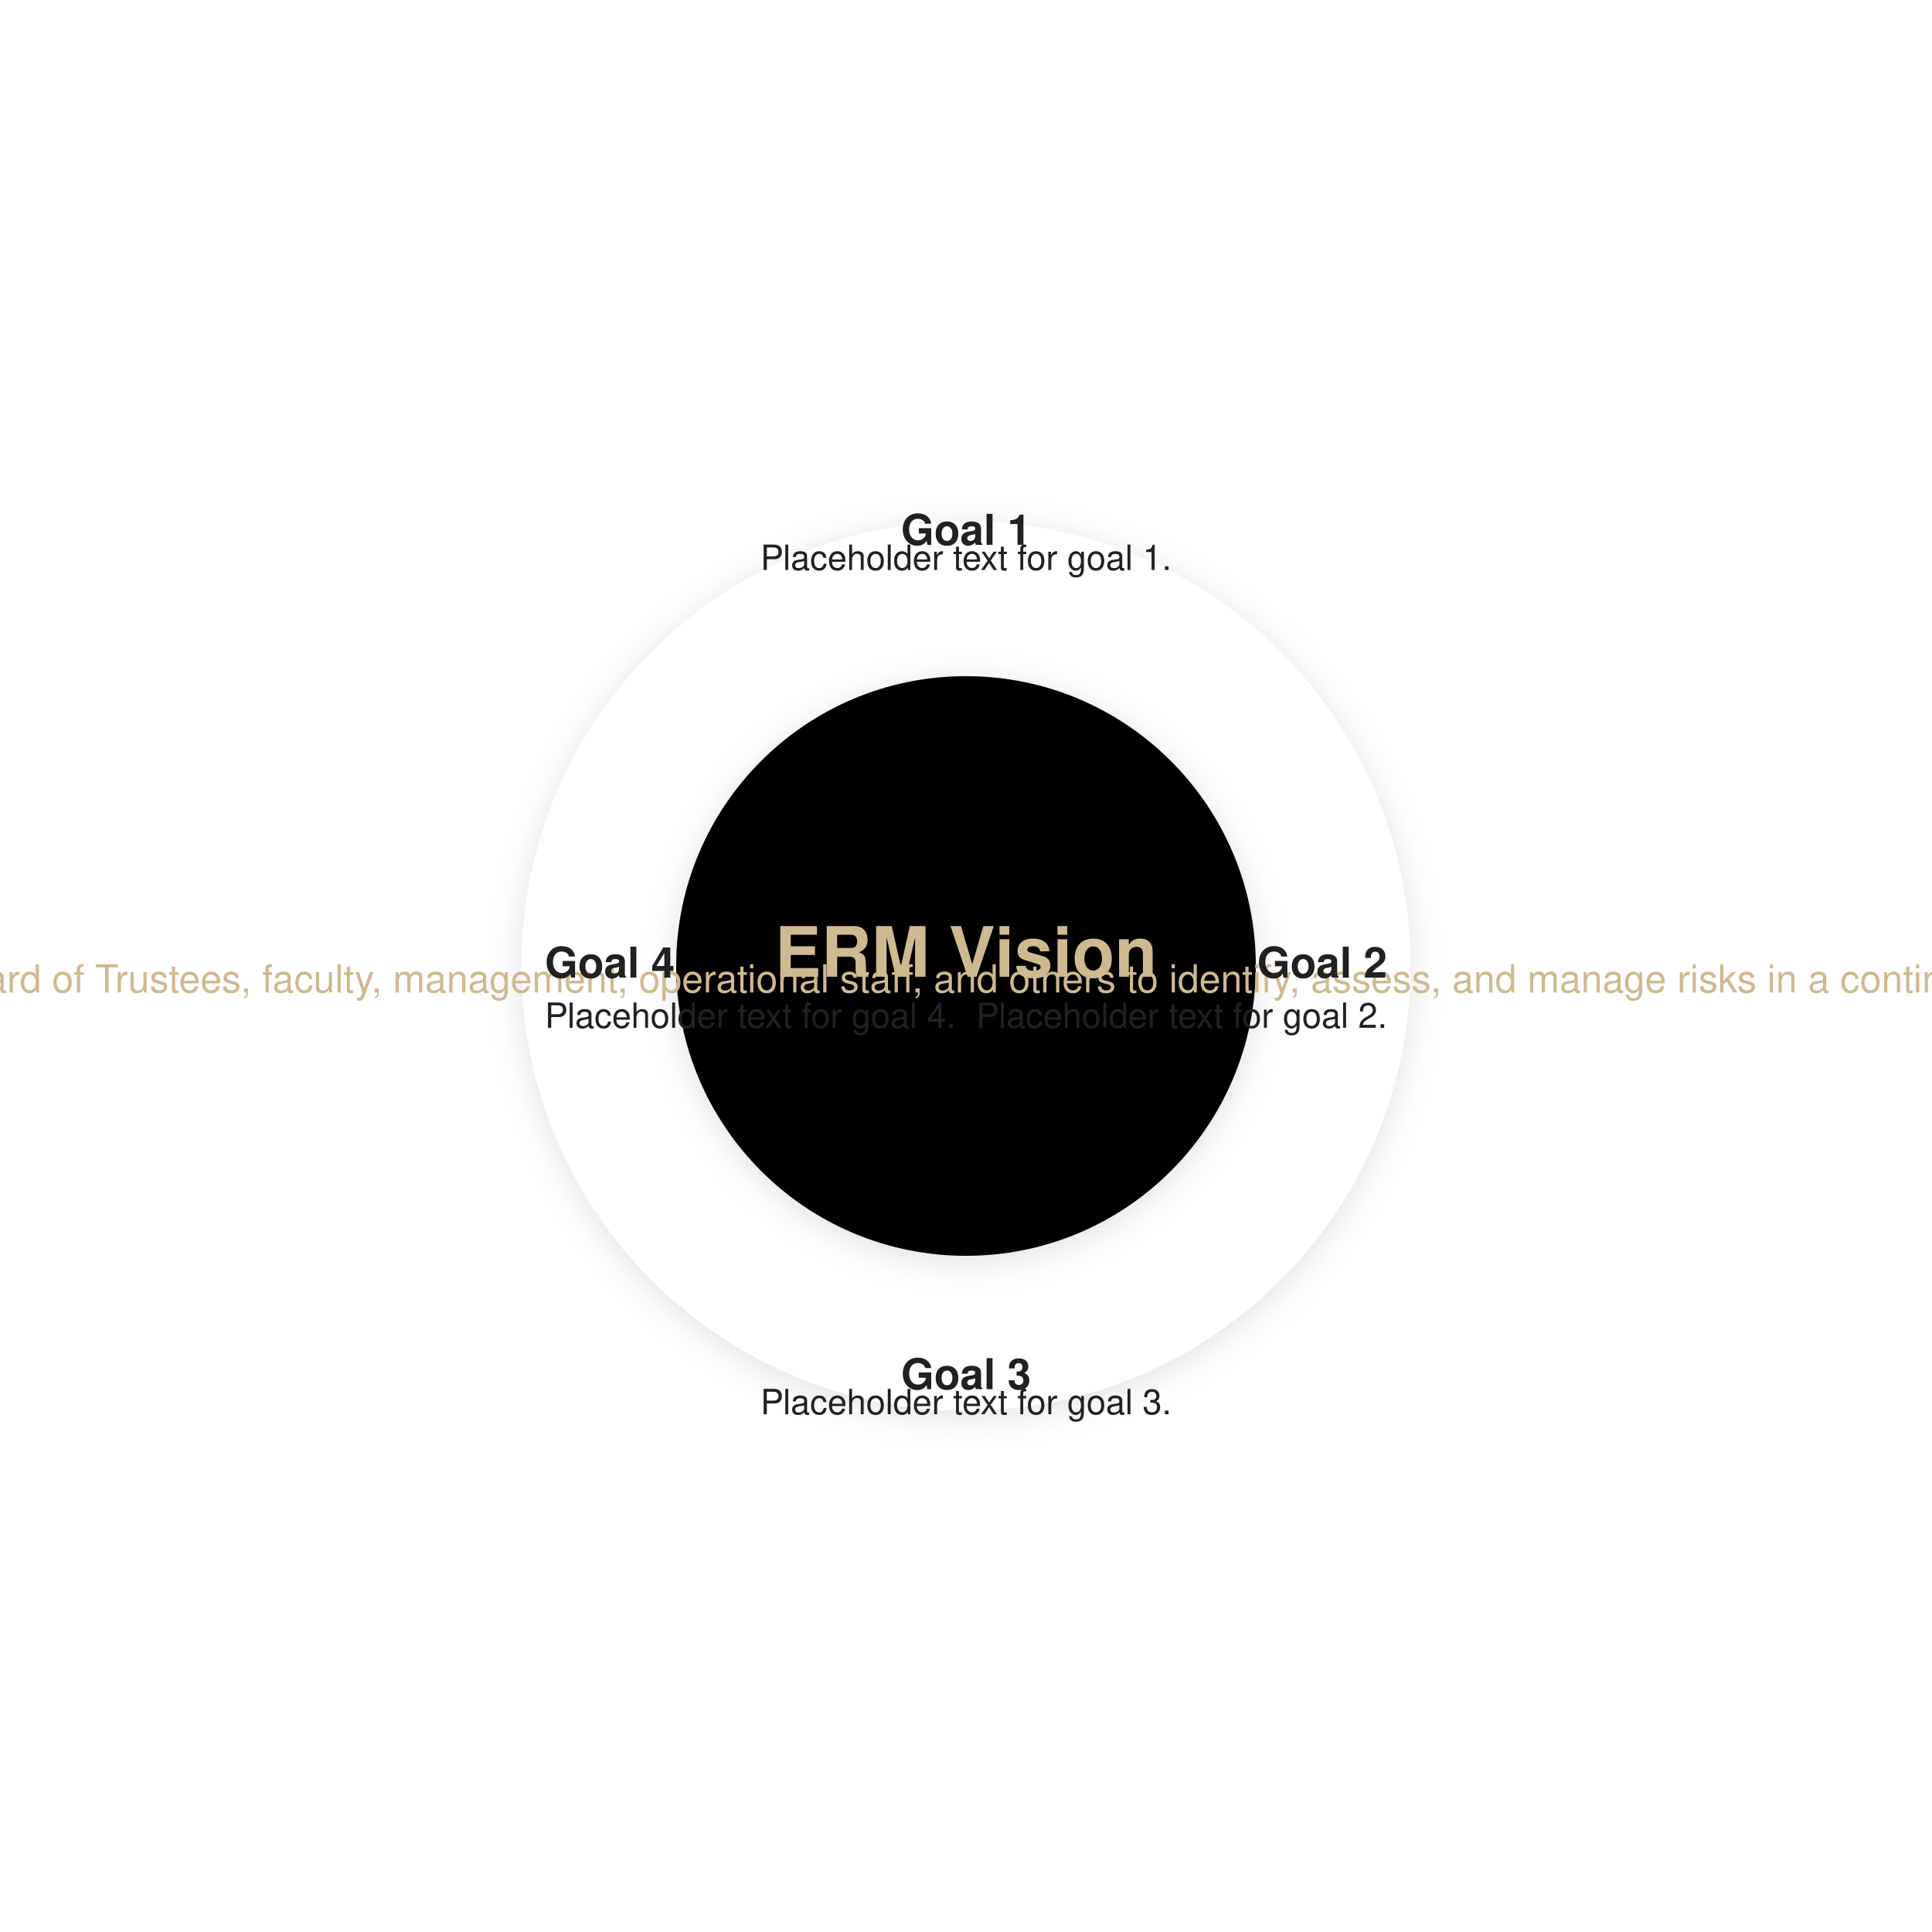
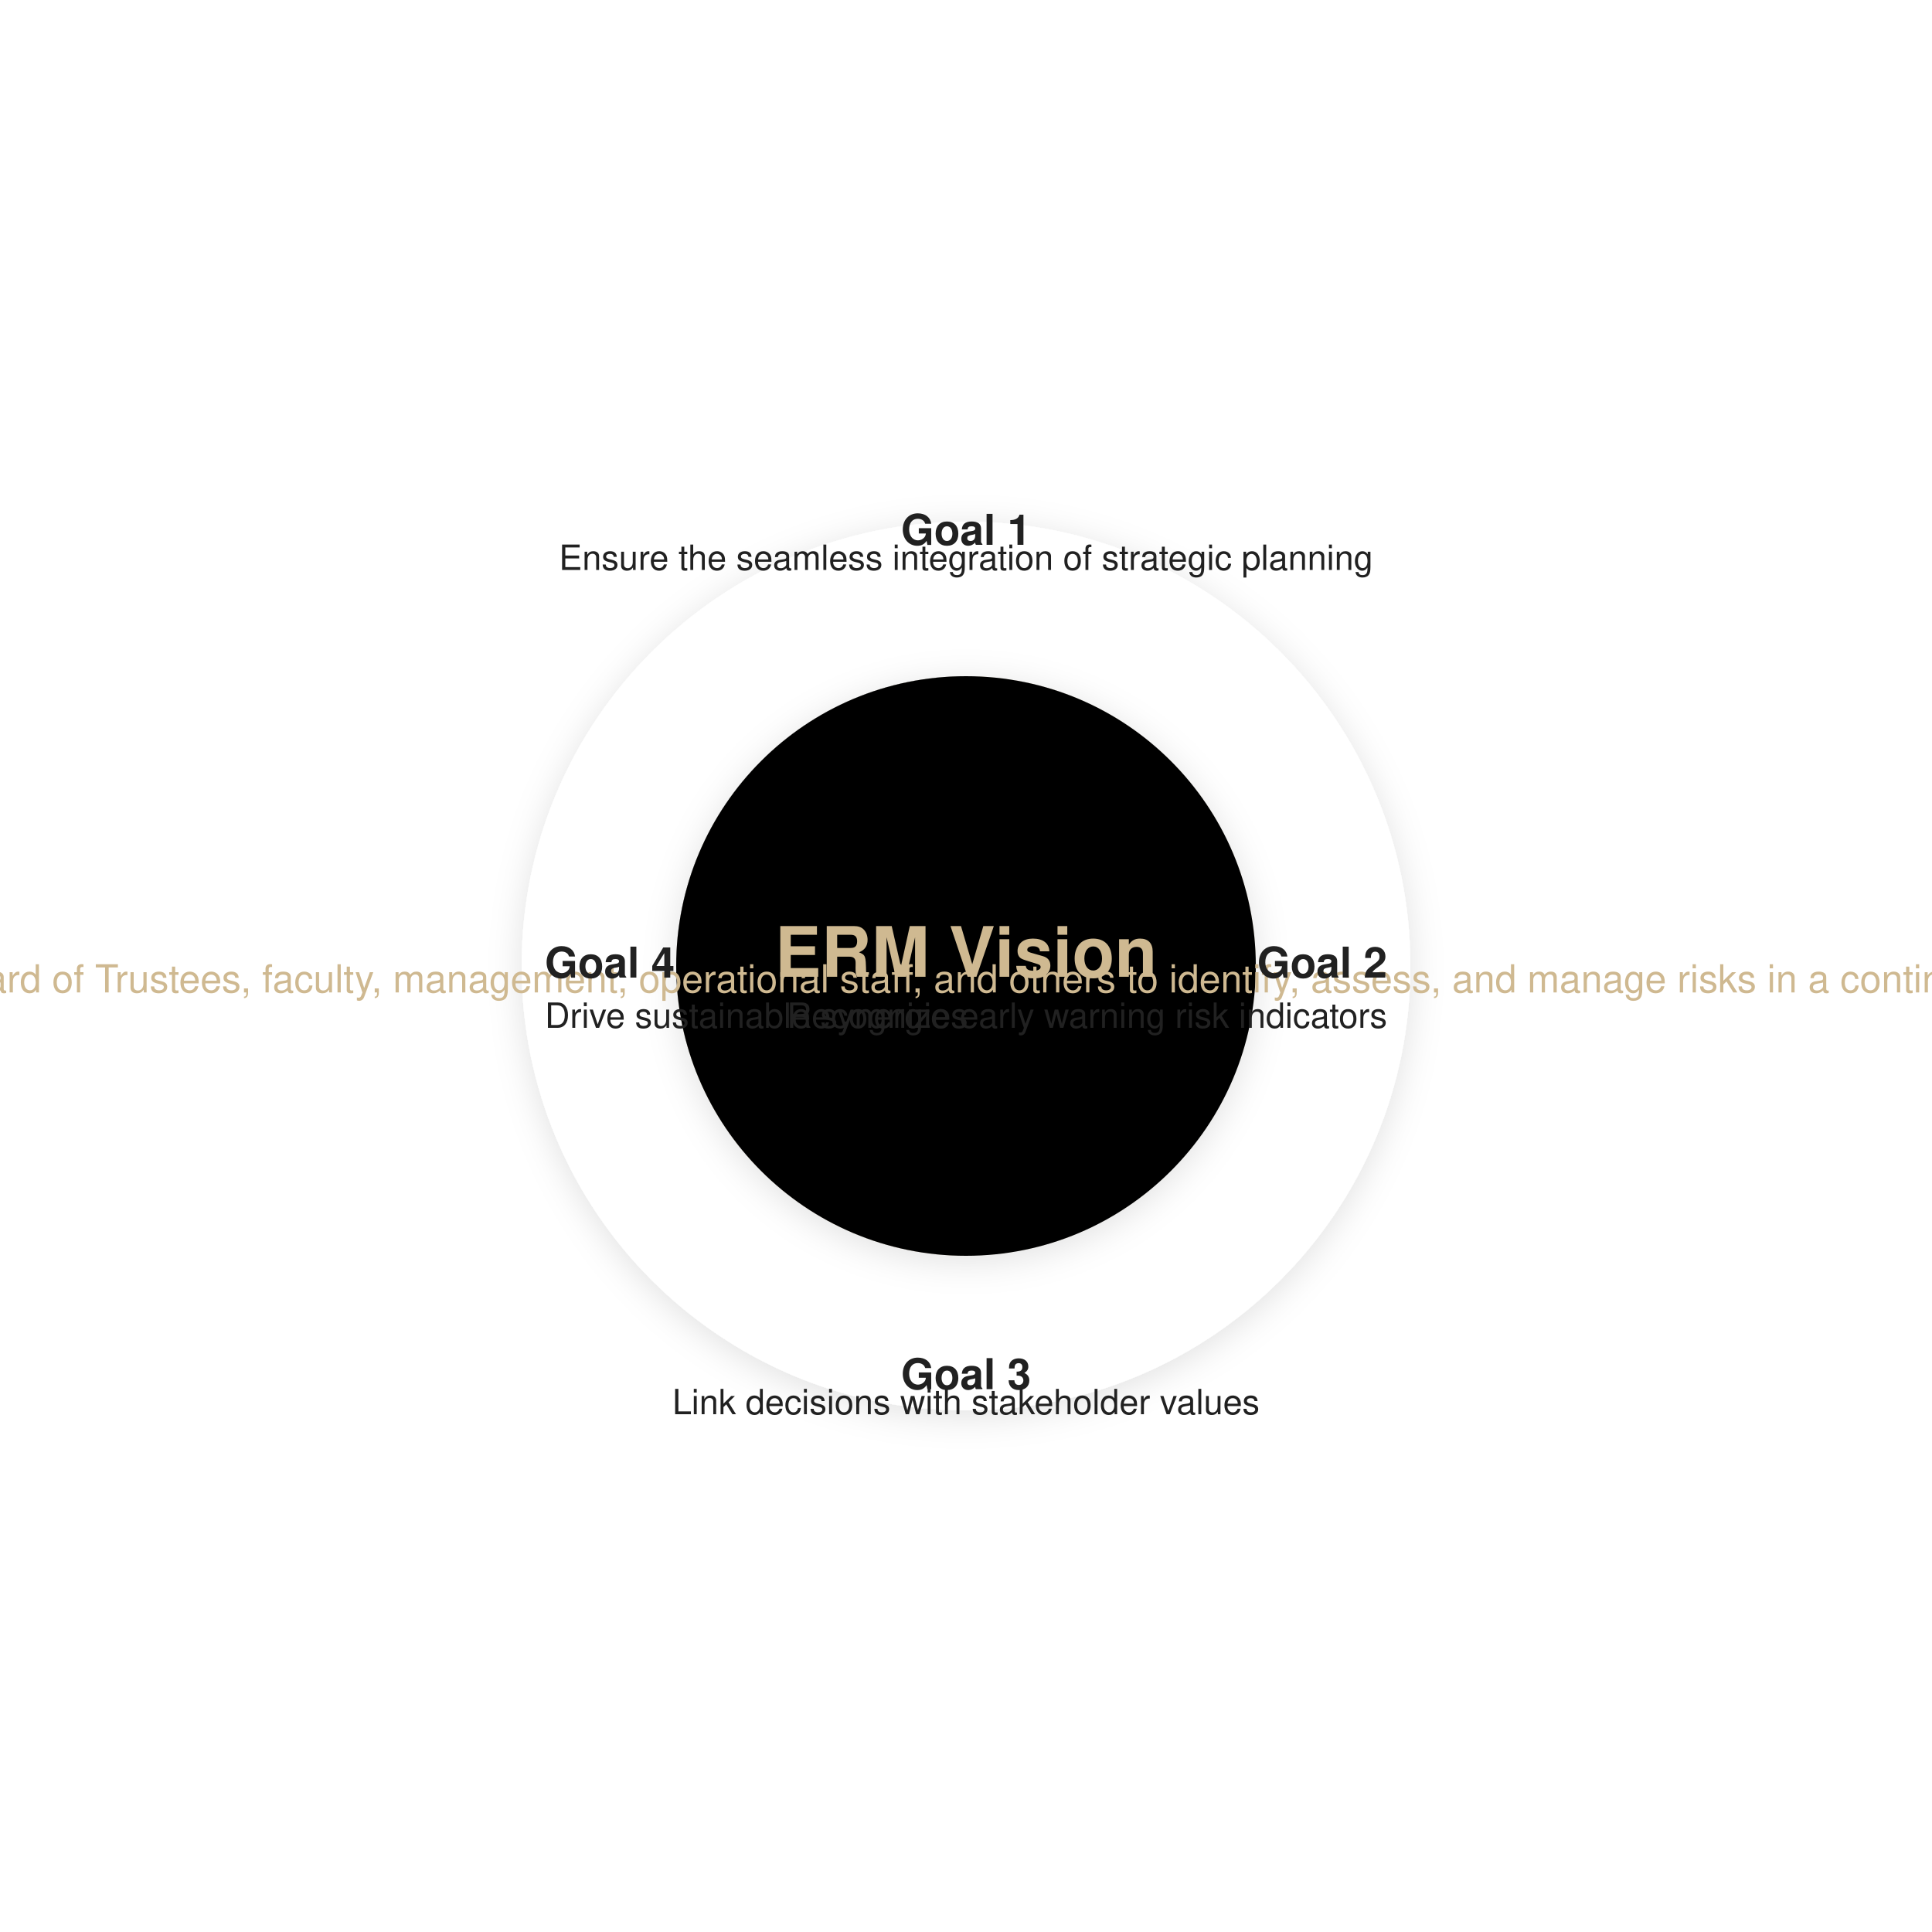
<svg xmlns="http://www.w3.org/2000/svg" viewBox="0 0 1000 1000" role="img" aria-labelledby="title desc">
  <defs>
    <style>
      .text { font-family: 'Acumin Pro', Helvetica, Arial, sans-serif; fill: #212121; }
      .visionTitle { font-weight: 800; font-size: 36px; }
      .visionBody { font-size: 20px; }
      .goalTitle { font-weight: 700; text-transform: uppercase; font-size: 22px; }
      .goalBody { font-size: 18px; }
      .softShadow { filter: drop-shadow(0 6px 18px rgba(0,0,0,0.12)); }
    </style>
    <clipPath id="innerHole">
      <circle cx="500" cy="500" r="300" />
    </clipPath>
  </defs>
  <rect width="100%" height="100%" fill="#ffffff" />
  <g id="scaled-graphic" transform="translate(500,500) scale(0.5) translate(-500,-500)">
    <g class="softShadow">
      <circle cx="500" cy="500" r="460" fill="#ffffff" />
      <g clip-path="url(#innerHole)">
        <path d="M500,500 L500,40 A460,460 0 0 1 860,500 Z" fill="#D7C49E" />
        <path d="M500,500 L860,500 A460,460 0 0 1 500,960 Z" fill="#E9E2D0" />
        <path d="M500,500 L500,960 A460,460 0 0 1 140,500 Z" fill="#B7A57A" />
        <path d="M500,500 L140,500 A460,460 0 0 1 500,40 Z" fill="#7D7368" />
      </g>
      <circle cx="500" cy="500" r="300" fill="#ffffff" />
    </g>
    <g class="softShadow">
      <circle cx="500" cy="500" r="300" fill="#000000" />
    </g>
  </g>
  <g class="text" text-anchor="middle">
    <text x="500" y="493" dominant-baseline="middle" class="visionTitle" fill="#CFB991">ERM Vision</text>
    <text x="500" y="507" dominant-baseline="middle" class="visionBody" fill="#CFB991">Enable all decision makers, including the Board of Trustees, faculty, management, operational staff, and others to identify, assess, and manage risks in a continuously changing and uncertain environment.</text>
  </g>
  <g class="text">
    <text x="500" y="282" text-anchor="middle" class="goalTitle">Goal 1</text>
-     <text x="500" y="295" text-anchor="middle" class="goalBody">Placeholder text for goal 1.</text>
+     <text x="500" y="295" text-anchor="middle" class="goalBody">Ensure the seamless integration of strategic planning</text>
    <text x="718" y="506" text-anchor="end" class="goalTitle">Goal 2</text>
-     <text x="718" y="532" text-anchor="end" class="goalBody">Placeholder text for goal 2.</text>
+     <text x="718" y="532" text-anchor="end" class="goalBody">Recognize early warning risk indicators</text>
    <text x="500" y="719" text-anchor="middle" class="goalTitle">Goal 3</text>
-     <text x="500" y="732" text-anchor="middle" class="goalBody">Placeholder text for goal 3.</text>
+     <text x="500" y="732" text-anchor="middle" class="goalBody">Link decisions with stakeholder values</text>
    <text x="282" y="506" text-anchor="start" class="goalTitle">Goal 4</text>
-     <text x="282" y="532" text-anchor="start" class="goalBody">Placeholder text for goal 4.</text>
+     <text x="282" y="532" text-anchor="start" class="goalBody">Drive sustainable synergies</text>
  </g>
</svg>
